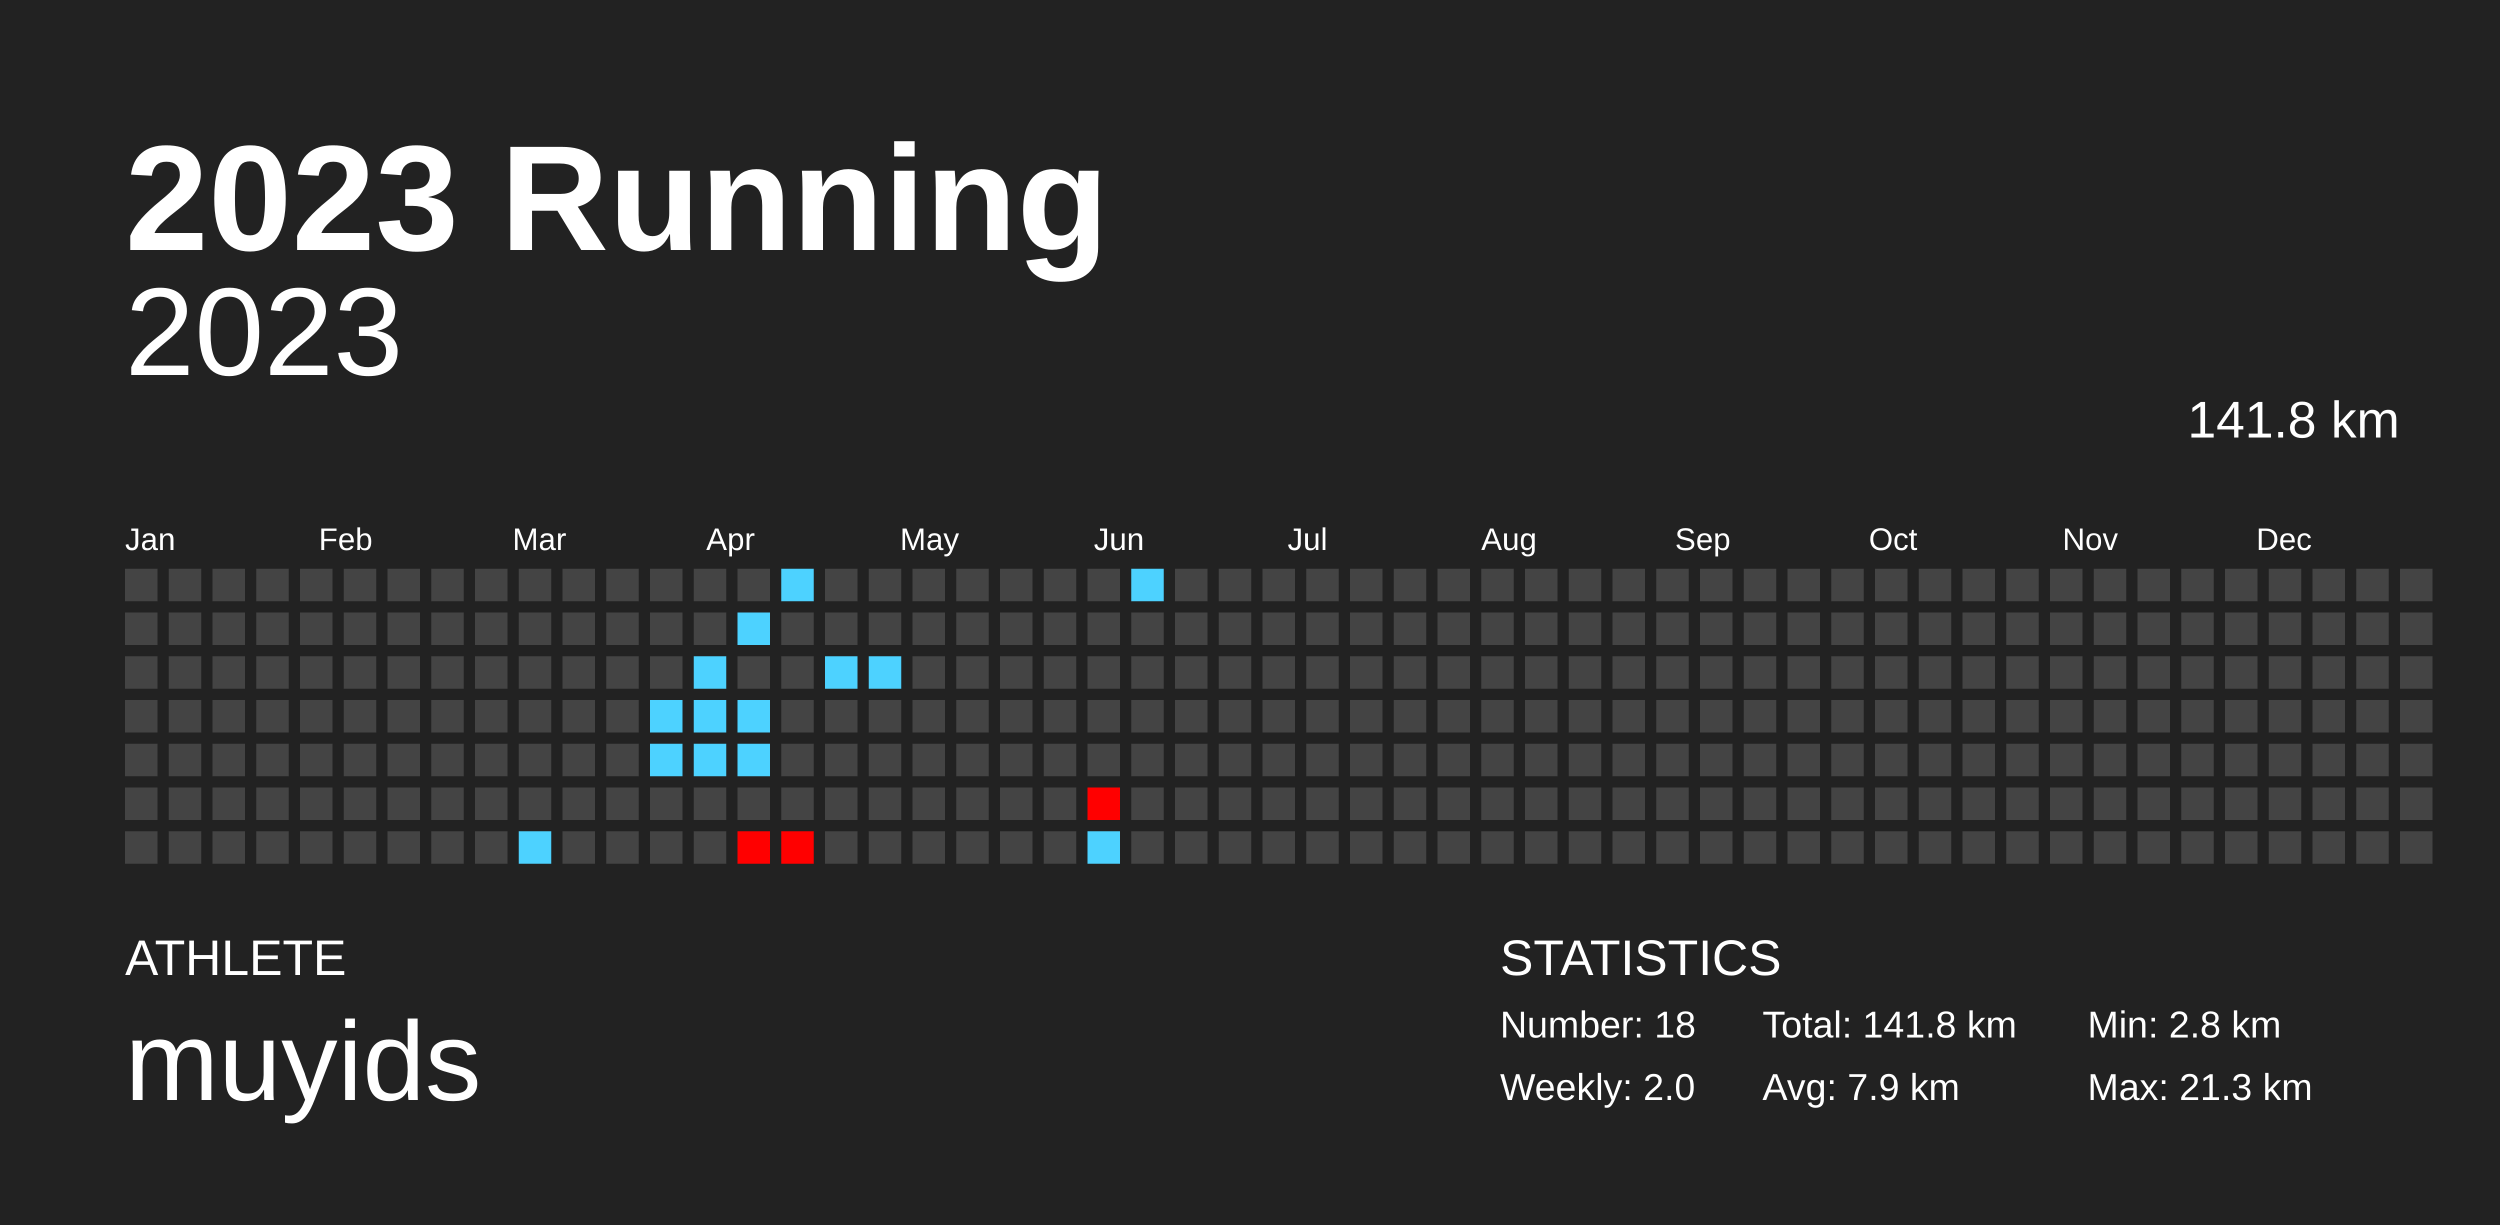
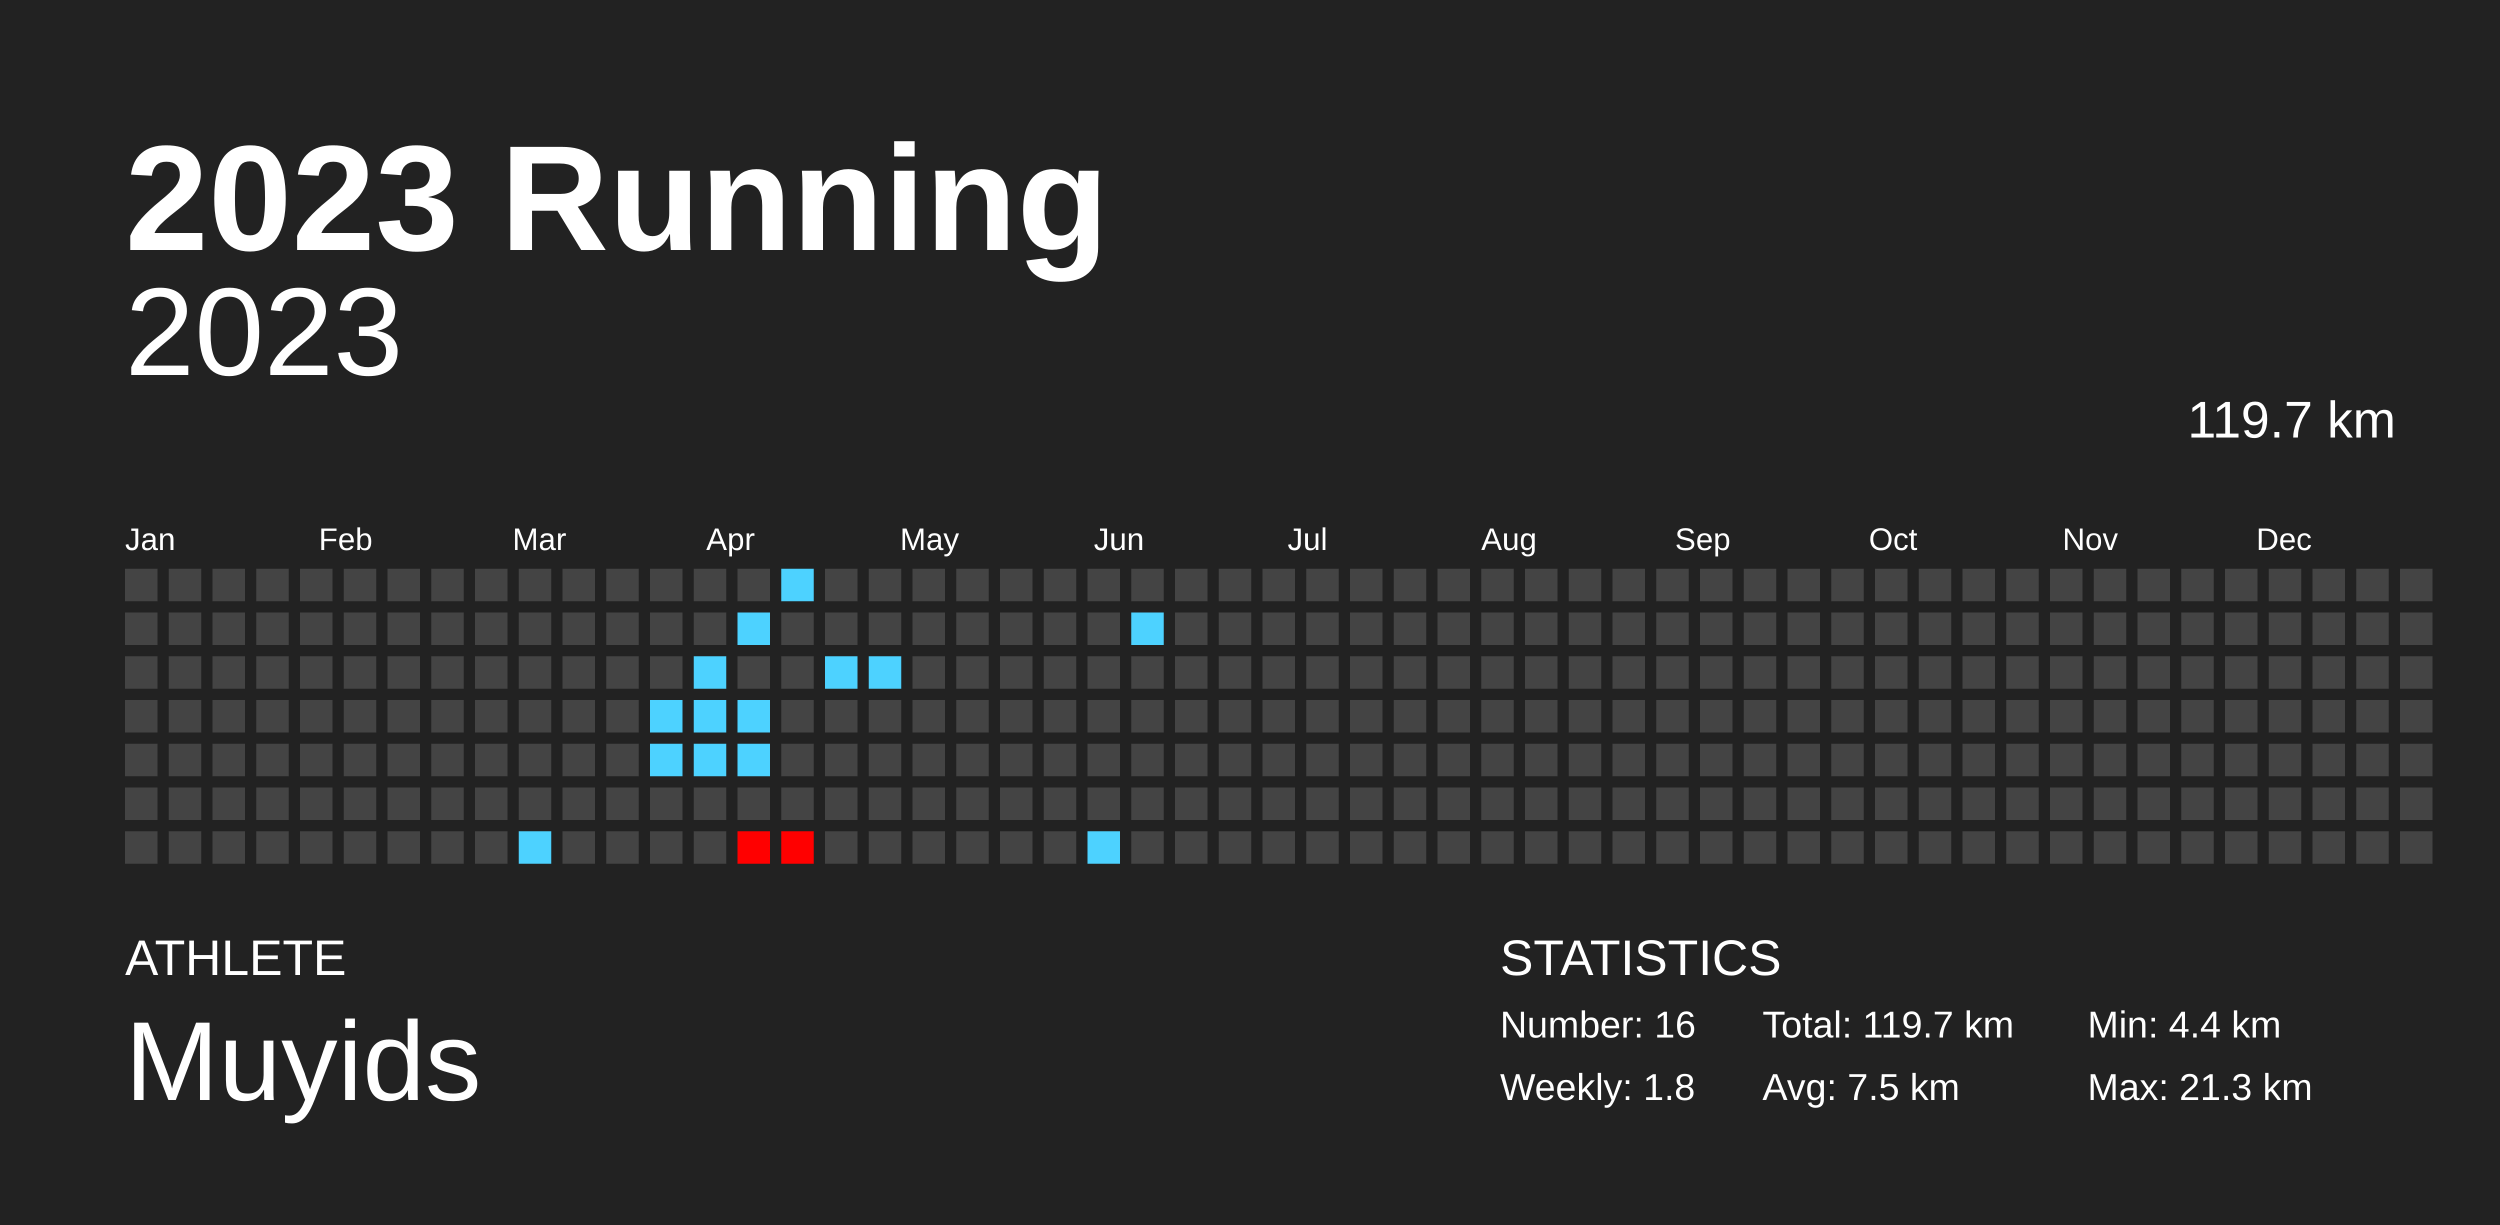
<svg xmlns="http://www.w3.org/2000/svg" baseProfile="full" height="98mm" version="1.1" viewBox="0,0,200,98" width="200mm">
  <defs />
  <rect fill="#222222" height="98" width="200" x="0" y="0" />
  <text fill="#FFFFFF" style="font-size:12px; font-family:Arial; font-weight:bold;" x="10" y="20">2023 Running</text>
  <text fill="#FFFFFF" style="font-size:4px; font-family:Arial" x="10" y="78">ATHLETE</text>
-   <text fill="#FFFFFF" style="font-size:9px; font-family:Arial" x="10" y="88">muyids</text>
+   <text fill="#FFFFFF" style="font-size:9px; font-family:Arial" x="10" y="88">Muyids</text>
  <text fill="#FFFFFF" style="font-size:4px; font-family:Arial" x="120" y="78">STATISTICS</text>
-   <text fill="#FFFFFF" style="font-size:3px; font-family:Arial" x="120" y="83">Number: 18</text>
-   <text fill="#FFFFFF" style="font-size:3px; font-family:Arial" x="120" y="88">Weekly: 2.0</text>
-   <text fill="#FFFFFF" style="font-size:3px; font-family:Arial" x="141" y="83">Total: 141.8 km</text>
-   <text fill="#FFFFFF" style="font-size:3px; font-family:Arial" x="141" y="88">Avg: 7.9 km</text>
-   <text fill="#FFFFFF" style="font-size:3px; font-family:Arial" x="167" y="83">Min: 2.8 km</text>
+   <text fill="#FFFFFF" style="font-size:3px; font-family:Arial" x="120" y="83">Number: 16</text>
+   <text fill="#FFFFFF" style="font-size:3px; font-family:Arial" x="120" y="88">Weekly: 1.8</text>
+   <text fill="#FFFFFF" style="font-size:3px; font-family:Arial" x="141" y="83">Total: 119.7 km</text>
+   <text fill="#FFFFFF" style="font-size:3px; font-family:Arial" x="141" y="88">Avg: 7.5 km</text>
+   <text fill="#FFFFFF" style="font-size:3px; font-family:Arial" x="167" y="83">Min: 4.4 km</text>
  <text fill="#FFFFFF" style="font-size:3px; font-family:Arial" x="167" y="88">Max: 21.3 km</text>
  <text alignment-baseline="hanging" fill="#FFFFFF" style="font-size:10.0px; font-family:Arial;" x="10" y="30">2023</text>
-   <text alignment-baseline="hanging" fill="#FFFFFF" style="font-size:4.125px; font-family:Arial;" x="175" y="35">141.8 km</text>
+   <text alignment-baseline="hanging" fill="#FFFFFF" style="font-size:4.125px; font-family:Arial;" x="175" y="35">119.7 km</text>
  <text fill="#FFFFFF" style="font-size:2.5px; font-family:Arial" x="10.0" y="44">Jan</text>
  <text fill="#FFFFFF" style="font-size:2.5px; font-family:Arial" x="25.5" y="44">Feb</text>
  <text fill="#FFFFFF" style="font-size:2.5px; font-family:Arial" x="41.0" y="44">Mar</text>
  <text fill="#FFFFFF" style="font-size:2.5px; font-family:Arial" x="56.5" y="44">Apr</text>
  <text fill="#FFFFFF" style="font-size:2.5px; font-family:Arial" x="72.0" y="44">May</text>
  <text fill="#FFFFFF" style="font-size:2.5px; font-family:Arial" x="87.5" y="44">Jun</text>
  <text fill="#FFFFFF" style="font-size:2.5px; font-family:Arial" x="103.0" y="44">Jul</text>
  <text fill="#FFFFFF" style="font-size:2.5px; font-family:Arial" x="118.5" y="44">Aug</text>
  <text fill="#FFFFFF" style="font-size:2.5px; font-family:Arial" x="134.0" y="44">Sep</text>
  <text fill="#FFFFFF" style="font-size:2.5px; font-family:Arial" x="149.5" y="44">Oct</text>
  <text fill="#FFFFFF" style="font-size:2.5px; font-family:Arial" x="165.0" y="44">Nov</text>
  <text fill="#FFFFFF" style="font-size:2.5px; font-family:Arial" x="180.5" y="44">Dec</text>
  <rect fill="#444444" height="2.6" width="2.6" x="10.0" y="45.5" />
  <rect fill="#444444" height="2.6" width="2.6" x="10.0" y="49.0" />
  <rect fill="#444444" height="2.6" width="2.6" x="10.0" y="52.5" />
  <rect fill="#444444" height="2.6" width="2.6" x="10.0" y="56.0" />
  <rect fill="#444444" height="2.6" width="2.6" x="10.0" y="59.5" />
  <rect fill="#444444" height="2.6" width="2.6" x="10.0" y="63.0" />
  <rect fill="#444444" height="2.6" width="2.6" x="10.0" y="66.5" />
  <rect fill="#444444" height="2.6" width="2.6" x="13.5" y="45.5" />
  <rect fill="#444444" height="2.6" width="2.6" x="13.5" y="49.0" />
  <rect fill="#444444" height="2.6" width="2.6" x="13.5" y="52.5" />
  <rect fill="#444444" height="2.6" width="2.6" x="13.5" y="56.0" />
  <rect fill="#444444" height="2.6" width="2.6" x="13.5" y="59.5" />
  <rect fill="#444444" height="2.6" width="2.6" x="13.5" y="63.0" />
  <rect fill="#444444" height="2.6" width="2.6" x="13.5" y="66.5" />
  <rect fill="#444444" height="2.6" width="2.6" x="17.0" y="45.5" />
  <rect fill="#444444" height="2.6" width="2.6" x="17.0" y="49.0" />
  <rect fill="#444444" height="2.6" width="2.6" x="17.0" y="52.5" />
  <rect fill="#444444" height="2.6" width="2.6" x="17.0" y="56.0" />
  <rect fill="#444444" height="2.6" width="2.6" x="17.0" y="59.5" />
  <rect fill="#444444" height="2.6" width="2.6" x="17.0" y="63.0" />
  <rect fill="#444444" height="2.6" width="2.6" x="17.0" y="66.5" />
  <rect fill="#444444" height="2.6" width="2.6" x="20.5" y="45.5" />
  <rect fill="#444444" height="2.6" width="2.6" x="20.5" y="49.0" />
  <rect fill="#444444" height="2.6" width="2.6" x="20.5" y="52.5" />
  <rect fill="#444444" height="2.6" width="2.6" x="20.5" y="56.0" />
  <rect fill="#444444" height="2.6" width="2.6" x="20.5" y="59.5" />
  <rect fill="#444444" height="2.6" width="2.6" x="20.5" y="63.0" />
  <rect fill="#444444" height="2.6" width="2.6" x="20.5" y="66.5" />
  <rect fill="#444444" height="2.6" width="2.6" x="24.0" y="45.5" />
  <rect fill="#444444" height="2.6" width="2.6" x="24.0" y="49.0" />
  <rect fill="#444444" height="2.6" width="2.6" x="24.0" y="52.5" />
  <rect fill="#444444" height="2.6" width="2.6" x="24.0" y="56.0" />
  <rect fill="#444444" height="2.6" width="2.6" x="24.0" y="59.5" />
  <rect fill="#444444" height="2.6" width="2.6" x="24.0" y="63.0" />
  <rect fill="#444444" height="2.6" width="2.6" x="24.0" y="66.5" />
  <rect fill="#444444" height="2.6" width="2.6" x="27.5" y="45.5" />
  <rect fill="#444444" height="2.6" width="2.6" x="27.5" y="49.0" />
  <rect fill="#444444" height="2.6" width="2.6" x="27.5" y="52.5" />
  <rect fill="#444444" height="2.6" width="2.6" x="27.5" y="56.0" />
  <rect fill="#444444" height="2.6" width="2.6" x="27.5" y="59.5" />
  <rect fill="#444444" height="2.6" width="2.6" x="27.5" y="63.0" />
  <rect fill="#444444" height="2.6" width="2.6" x="27.5" y="66.5" />
  <rect fill="#444444" height="2.6" width="2.6" x="31.0" y="45.5" />
  <rect fill="#444444" height="2.6" width="2.6" x="31.0" y="49.0" />
  <rect fill="#444444" height="2.6" width="2.6" x="31.0" y="52.5" />
  <rect fill="#444444" height="2.6" width="2.6" x="31.0" y="56.0" />
  <rect fill="#444444" height="2.6" width="2.6" x="31.0" y="59.5" />
  <rect fill="#444444" height="2.6" width="2.6" x="31.0" y="63.0" />
  <rect fill="#444444" height="2.6" width="2.6" x="31.0" y="66.5" />
  <rect fill="#444444" height="2.6" width="2.6" x="34.5" y="45.5" />
  <rect fill="#444444" height="2.6" width="2.6" x="34.5" y="49.0" />
  <rect fill="#444444" height="2.6" width="2.6" x="34.5" y="52.5" />
  <rect fill="#444444" height="2.6" width="2.6" x="34.5" y="56.0" />
  <rect fill="#444444" height="2.6" width="2.6" x="34.5" y="59.5" />
  <rect fill="#444444" height="2.6" width="2.6" x="34.5" y="63.0" />
  <rect fill="#444444" height="2.6" width="2.6" x="34.5" y="66.5" />
  <rect fill="#444444" height="2.6" width="2.6" x="38.0" y="45.5" />
  <rect fill="#444444" height="2.6" width="2.6" x="38.0" y="49.0" />
  <rect fill="#444444" height="2.6" width="2.6" x="38.0" y="52.5" />
  <rect fill="#444444" height="2.6" width="2.6" x="38.0" y="56.0" />
  <rect fill="#444444" height="2.6" width="2.6" x="38.0" y="59.5" />
  <rect fill="#444444" height="2.6" width="2.6" x="38.0" y="63.0" />
  <rect fill="#444444" height="2.6" width="2.6" x="38.0" y="66.5" />
  <rect fill="#444444" height="2.6" width="2.6" x="41.5" y="45.5" />
  <rect fill="#444444" height="2.6" width="2.6" x="41.5" y="49.0" />
  <rect fill="#444444" height="2.6" width="2.6" x="41.5" y="52.5" />
  <rect fill="#444444" height="2.6" width="2.6" x="41.5" y="56.0" />
  <rect fill="#444444" height="2.6" width="2.6" x="41.5" y="59.5" />
  <rect fill="#444444" height="2.6" width="2.6" x="41.5" y="63.0" />
  <rect fill="#4dd2ff" height="2.6" width="2.6" x="41.5" y="66.5" />
  <rect fill="#444444" height="2.6" width="2.6" x="45.0" y="45.5" />
  <rect fill="#444444" height="2.6" width="2.6" x="45.0" y="49.0" />
  <rect fill="#444444" height="2.6" width="2.6" x="45.0" y="52.5" />
  <rect fill="#444444" height="2.6" width="2.6" x="45.0" y="56.0" />
  <rect fill="#444444" height="2.6" width="2.6" x="45.0" y="59.5" />
  <rect fill="#444444" height="2.6" width="2.6" x="45.0" y="63.0" />
  <rect fill="#444444" height="2.6" width="2.6" x="45.0" y="66.5" />
  <rect fill="#444444" height="2.6" width="2.6" x="48.5" y="45.5" />
  <rect fill="#444444" height="2.6" width="2.6" x="48.5" y="49.0" />
  <rect fill="#444444" height="2.6" width="2.6" x="48.5" y="52.5" />
  <rect fill="#444444" height="2.6" width="2.6" x="48.5" y="56.0" />
  <rect fill="#444444" height="2.6" width="2.6" x="48.5" y="59.5" />
  <rect fill="#444444" height="2.6" width="2.6" x="48.5" y="63.0" />
  <rect fill="#444444" height="2.6" width="2.6" x="48.5" y="66.5" />
  <rect fill="#444444" height="2.6" width="2.6" x="52.0" y="45.5" />
  <rect fill="#444444" height="2.6" width="2.6" x="52.0" y="49.0" />
  <rect fill="#444444" height="2.6" width="2.6" x="52.0" y="52.5" />
  <rect fill="#4dd2ff" height="2.6" width="2.6" x="52.0" y="56.0" />
  <rect fill="#4dd2ff" height="2.6" width="2.6" x="52.0" y="59.5" />
  <rect fill="#444444" height="2.6" width="2.6" x="52.0" y="63.0" />
  <rect fill="#444444" height="2.6" width="2.6" x="52.0" y="66.5" />
  <rect fill="#444444" height="2.6" width="2.6" x="55.5" y="45.5" />
  <rect fill="#444444" height="2.6" width="2.6" x="55.5" y="49.0" />
  <rect fill="#4dd2ff" height="2.6" width="2.6" x="55.5" y="52.5" />
  <rect fill="#4dd2ff" height="2.6" width="2.6" x="55.5" y="56.0" />
  <rect fill="#4dd2ff" height="2.6" width="2.6" x="55.5" y="59.5" />
  <rect fill="#444444" height="2.6" width="2.6" x="55.5" y="63.0" />
  <rect fill="#444444" height="2.6" width="2.6" x="55.5" y="66.5" />
  <rect fill="#444444" height="2.6" width="2.6" x="59.0" y="45.5" />
  <rect fill="#4dd2ff" height="2.6" width="2.6" x="59.0" y="49.0" />
  <rect fill="#444444" height="2.6" width="2.6" x="59.0" y="52.5" />
  <rect fill="#4dd2ff" height="2.6" width="2.6" x="59.0" y="56.0" />
  <rect fill="#4dd2ff" height="2.6" width="2.6" x="59.0" y="59.5" />
  <rect fill="#444444" height="2.6" width="2.6" x="59.0" y="63.0" />
  <rect fill="red" height="2.6" width="2.6" x="59.0" y="66.5" />
  <rect fill="#4dd2ff" height="2.6" width="2.6" x="62.5" y="45.5" />
  <rect fill="#444444" height="2.6" width="2.6" x="62.5" y="49.0" />
  <rect fill="#444444" height="2.6" width="2.6" x="62.5" y="52.5" />
  <rect fill="#444444" height="2.6" width="2.6" x="62.5" y="56.0" />
  <rect fill="#444444" height="2.6" width="2.6" x="62.5" y="59.5" />
  <rect fill="#444444" height="2.6" width="2.6" x="62.5" y="63.0" />
  <rect fill="red" height="2.6" width="2.6" x="62.5" y="66.5" />
  <rect fill="#444444" height="2.6" width="2.6" x="66.0" y="45.5" />
  <rect fill="#444444" height="2.6" width="2.6" x="66.0" y="49.0" />
  <rect fill="#4dd2ff" height="2.6" width="2.6" x="66.0" y="52.5" />
  <rect fill="#444444" height="2.6" width="2.6" x="66.0" y="56.0" />
  <rect fill="#444444" height="2.6" width="2.6" x="66.0" y="59.5" />
  <rect fill="#444444" height="2.6" width="2.6" x="66.0" y="63.0" />
  <rect fill="#444444" height="2.6" width="2.6" x="66.0" y="66.5" />
  <rect fill="#444444" height="2.6" width="2.6" x="69.5" y="45.5" />
  <rect fill="#444444" height="2.6" width="2.6" x="69.5" y="49.0" />
  <rect fill="#4dd2ff" height="2.6" width="2.6" x="69.5" y="52.5" />
  <rect fill="#444444" height="2.6" width="2.6" x="69.5" y="56.0" />
  <rect fill="#444444" height="2.6" width="2.6" x="69.5" y="59.5" />
  <rect fill="#444444" height="2.6" width="2.6" x="69.5" y="63.0" />
  <rect fill="#444444" height="2.6" width="2.6" x="69.5" y="66.5" />
  <rect fill="#444444" height="2.6" width="2.6" x="73.0" y="45.5" />
  <rect fill="#444444" height="2.6" width="2.6" x="73.0" y="49.0" />
  <rect fill="#444444" height="2.6" width="2.6" x="73.0" y="52.5" />
  <rect fill="#444444" height="2.6" width="2.6" x="73.0" y="56.0" />
  <rect fill="#444444" height="2.6" width="2.6" x="73.0" y="59.5" />
  <rect fill="#444444" height="2.6" width="2.6" x="73.0" y="63.0" />
  <rect fill="#444444" height="2.6" width="2.6" x="73.0" y="66.5" />
  <rect fill="#444444" height="2.6" width="2.6" x="76.5" y="45.5" />
  <rect fill="#444444" height="2.6" width="2.6" x="76.5" y="49.0" />
  <rect fill="#444444" height="2.6" width="2.6" x="76.5" y="52.5" />
  <rect fill="#444444" height="2.6" width="2.6" x="76.5" y="56.0" />
  <rect fill="#444444" height="2.6" width="2.6" x="76.5" y="59.5" />
  <rect fill="#444444" height="2.6" width="2.6" x="76.5" y="63.0" />
  <rect fill="#444444" height="2.6" width="2.6" x="76.5" y="66.5" />
  <rect fill="#444444" height="2.6" width="2.6" x="80.0" y="45.5" />
  <rect fill="#444444" height="2.6" width="2.6" x="80.0" y="49.0" />
  <rect fill="#444444" height="2.6" width="2.6" x="80.0" y="52.5" />
  <rect fill="#444444" height="2.6" width="2.6" x="80.0" y="56.0" />
  <rect fill="#444444" height="2.6" width="2.6" x="80.0" y="59.5" />
  <rect fill="#444444" height="2.6" width="2.6" x="80.0" y="63.0" />
  <rect fill="#444444" height="2.6" width="2.6" x="80.0" y="66.5" />
  <rect fill="#444444" height="2.6" width="2.6" x="83.5" y="45.5" />
  <rect fill="#444444" height="2.6" width="2.6" x="83.5" y="49.0" />
  <rect fill="#444444" height="2.6" width="2.6" x="83.5" y="52.5" />
  <rect fill="#444444" height="2.6" width="2.6" x="83.5" y="56.0" />
  <rect fill="#444444" height="2.6" width="2.6" x="83.5" y="59.5" />
  <rect fill="#444444" height="2.6" width="2.6" x="83.5" y="63.0" />
  <rect fill="#444444" height="2.6" width="2.6" x="83.5" y="66.5" />
  <rect fill="#444444" height="2.6" width="2.6" x="87.0" y="45.5" />
  <rect fill="#444444" height="2.6" width="2.6" x="87.0" y="49.0" />
  <rect fill="#444444" height="2.6" width="2.6" x="87.0" y="52.5" />
  <rect fill="#444444" height="2.6" width="2.6" x="87.0" y="56.0" />
  <rect fill="#444444" height="2.6" width="2.6" x="87.0" y="59.5" />
-   <rect fill="red" height="2.6" width="2.6" x="87.0" y="63.0" />
+   <rect fill="#444444" height="2.6" width="2.6" x="87.0" y="63.0" />
  <rect fill="#4dd2ff" height="2.6" width="2.6" x="87.0" y="66.5" />
-   <rect fill="#4dd2ff" height="2.6" width="2.6" x="90.5" y="45.5" />
-   <rect fill="#444444" height="2.6" width="2.6" x="90.5" y="49.0" />
+   <rect fill="#444444" height="2.6" width="2.6" x="90.5" y="45.5" />
+   <rect fill="#4dd2ff" height="2.6" width="2.6" x="90.5" y="49.0" />
  <rect fill="#444444" height="2.6" width="2.6" x="90.5" y="52.5" />
  <rect fill="#444444" height="2.6" width="2.6" x="90.5" y="56.0" />
  <rect fill="#444444" height="2.6" width="2.6" x="90.5" y="59.5" />
  <rect fill="#444444" height="2.6" width="2.6" x="90.5" y="63.0" />
  <rect fill="#444444" height="2.6" width="2.6" x="90.5" y="66.5" />
  <rect fill="#444444" height="2.6" width="2.6" x="94.0" y="45.5" />
  <rect fill="#444444" height="2.6" width="2.6" x="94.0" y="49.0" />
  <rect fill="#444444" height="2.6" width="2.6" x="94.0" y="52.5" />
  <rect fill="#444444" height="2.6" width="2.6" x="94.0" y="56.0" />
  <rect fill="#444444" height="2.6" width="2.6" x="94.0" y="59.5" />
  <rect fill="#444444" height="2.6" width="2.6" x="94.0" y="63.0" />
  <rect fill="#444444" height="2.6" width="2.6" x="94.0" y="66.5" />
  <rect fill="#444444" height="2.6" width="2.6" x="97.5" y="45.5" />
  <rect fill="#444444" height="2.6" width="2.6" x="97.5" y="49.0" />
  <rect fill="#444444" height="2.6" width="2.6" x="97.5" y="52.5" />
  <rect fill="#444444" height="2.6" width="2.6" x="97.5" y="56.0" />
  <rect fill="#444444" height="2.6" width="2.6" x="97.5" y="59.5" />
  <rect fill="#444444" height="2.6" width="2.6" x="97.5" y="63.0" />
  <rect fill="#444444" height="2.6" width="2.6" x="97.5" y="66.5" />
  <rect fill="#444444" height="2.6" width="2.6" x="101.0" y="45.5" />
  <rect fill="#444444" height="2.6" width="2.6" x="101.0" y="49.0" />
  <rect fill="#444444" height="2.6" width="2.6" x="101.0" y="52.5" />
  <rect fill="#444444" height="2.6" width="2.6" x="101.0" y="56.0" />
  <rect fill="#444444" height="2.6" width="2.6" x="101.0" y="59.5" />
  <rect fill="#444444" height="2.6" width="2.6" x="101.0" y="63.0" />
  <rect fill="#444444" height="2.6" width="2.6" x="101.0" y="66.5" />
  <rect fill="#444444" height="2.6" width="2.6" x="104.5" y="45.5" />
  <rect fill="#444444" height="2.6" width="2.6" x="104.5" y="49.0" />
  <rect fill="#444444" height="2.6" width="2.6" x="104.5" y="52.5" />
  <rect fill="#444444" height="2.6" width="2.6" x="104.5" y="56.0" />
  <rect fill="#444444" height="2.6" width="2.6" x="104.5" y="59.5" />
  <rect fill="#444444" height="2.6" width="2.6" x="104.5" y="63.0" />
  <rect fill="#444444" height="2.6" width="2.6" x="104.5" y="66.5" />
  <rect fill="#444444" height="2.6" width="2.6" x="108.0" y="45.5" />
  <rect fill="#444444" height="2.6" width="2.6" x="108.0" y="49.0" />
  <rect fill="#444444" height="2.6" width="2.6" x="108.0" y="52.5" />
  <rect fill="#444444" height="2.6" width="2.6" x="108.0" y="56.0" />
  <rect fill="#444444" height="2.6" width="2.6" x="108.0" y="59.5" />
  <rect fill="#444444" height="2.6" width="2.6" x="108.0" y="63.0" />
  <rect fill="#444444" height="2.6" width="2.6" x="108.0" y="66.5" />
  <rect fill="#444444" height="2.6" width="2.6" x="111.5" y="45.5" />
  <rect fill="#444444" height="2.6" width="2.6" x="111.5" y="49.0" />
  <rect fill="#444444" height="2.6" width="2.6" x="111.5" y="52.5" />
  <rect fill="#444444" height="2.6" width="2.6" x="111.5" y="56.0" />
  <rect fill="#444444" height="2.6" width="2.6" x="111.5" y="59.5" />
  <rect fill="#444444" height="2.6" width="2.6" x="111.5" y="63.0" />
  <rect fill="#444444" height="2.6" width="2.6" x="111.5" y="66.5" />
  <rect fill="#444444" height="2.6" width="2.6" x="115.0" y="45.5" />
  <rect fill="#444444" height="2.6" width="2.6" x="115.0" y="49.0" />
  <rect fill="#444444" height="2.6" width="2.6" x="115.0" y="52.5" />
  <rect fill="#444444" height="2.6" width="2.6" x="115.0" y="56.0" />
  <rect fill="#444444" height="2.6" width="2.6" x="115.0" y="59.5" />
  <rect fill="#444444" height="2.6" width="2.6" x="115.0" y="63.0" />
  <rect fill="#444444" height="2.6" width="2.6" x="115.0" y="66.5" />
  <rect fill="#444444" height="2.6" width="2.6" x="118.5" y="45.5" />
  <rect fill="#444444" height="2.6" width="2.6" x="118.5" y="49.0" />
  <rect fill="#444444" height="2.6" width="2.6" x="118.5" y="52.5" />
  <rect fill="#444444" height="2.6" width="2.6" x="118.5" y="56.0" />
  <rect fill="#444444" height="2.6" width="2.6" x="118.5" y="59.5" />
  <rect fill="#444444" height="2.6" width="2.6" x="118.5" y="63.0" />
  <rect fill="#444444" height="2.6" width="2.6" x="118.5" y="66.5" />
  <rect fill="#444444" height="2.6" width="2.6" x="122.0" y="45.5" />
  <rect fill="#444444" height="2.6" width="2.6" x="122.0" y="49.0" />
  <rect fill="#444444" height="2.6" width="2.6" x="122.0" y="52.5" />
  <rect fill="#444444" height="2.6" width="2.6" x="122.0" y="56.0" />
  <rect fill="#444444" height="2.6" width="2.6" x="122.0" y="59.5" />
  <rect fill="#444444" height="2.6" width="2.6" x="122.0" y="63.0" />
  <rect fill="#444444" height="2.6" width="2.6" x="122.0" y="66.5" />
  <rect fill="#444444" height="2.6" width="2.6" x="125.5" y="45.5" />
  <rect fill="#444444" height="2.6" width="2.6" x="125.5" y="49.0" />
  <rect fill="#444444" height="2.6" width="2.6" x="125.5" y="52.5" />
  <rect fill="#444444" height="2.6" width="2.6" x="125.5" y="56.0" />
  <rect fill="#444444" height="2.6" width="2.6" x="125.5" y="59.5" />
  <rect fill="#444444" height="2.6" width="2.6" x="125.5" y="63.0" />
  <rect fill="#444444" height="2.6" width="2.6" x="125.5" y="66.5" />
  <rect fill="#444444" height="2.6" width="2.6" x="129.0" y="45.5" />
  <rect fill="#444444" height="2.6" width="2.6" x="129.0" y="49.0" />
  <rect fill="#444444" height="2.6" width="2.6" x="129.0" y="52.5" />
  <rect fill="#444444" height="2.6" width="2.6" x="129.0" y="56.0" />
  <rect fill="#444444" height="2.6" width="2.6" x="129.0" y="59.5" />
  <rect fill="#444444" height="2.6" width="2.6" x="129.0" y="63.0" />
  <rect fill="#444444" height="2.6" width="2.6" x="129.0" y="66.5" />
  <rect fill="#444444" height="2.6" width="2.6" x="132.5" y="45.5" />
  <rect fill="#444444" height="2.6" width="2.6" x="132.5" y="49.0" />
  <rect fill="#444444" height="2.6" width="2.6" x="132.5" y="52.5" />
  <rect fill="#444444" height="2.6" width="2.6" x="132.5" y="56.0" />
  <rect fill="#444444" height="2.6" width="2.6" x="132.5" y="59.5" />
  <rect fill="#444444" height="2.6" width="2.6" x="132.5" y="63.0" />
  <rect fill="#444444" height="2.6" width="2.6" x="132.5" y="66.5" />
  <rect fill="#444444" height="2.6" width="2.6" x="136.0" y="45.5" />
  <rect fill="#444444" height="2.6" width="2.6" x="136.0" y="49.0" />
  <rect fill="#444444" height="2.6" width="2.6" x="136.0" y="52.5" />
  <rect fill="#444444" height="2.6" width="2.6" x="136.0" y="56.0" />
  <rect fill="#444444" height="2.6" width="2.6" x="136.0" y="59.5" />
  <rect fill="#444444" height="2.6" width="2.6" x="136.0" y="63.0" />
  <rect fill="#444444" height="2.6" width="2.6" x="136.0" y="66.5" />
  <rect fill="#444444" height="2.6" width="2.6" x="139.5" y="45.5" />
  <rect fill="#444444" height="2.6" width="2.6" x="139.5" y="49.0" />
  <rect fill="#444444" height="2.6" width="2.6" x="139.5" y="52.5" />
  <rect fill="#444444" height="2.6" width="2.6" x="139.5" y="56.0" />
  <rect fill="#444444" height="2.6" width="2.6" x="139.5" y="59.5" />
  <rect fill="#444444" height="2.6" width="2.6" x="139.5" y="63.0" />
  <rect fill="#444444" height="2.6" width="2.6" x="139.5" y="66.5" />
  <rect fill="#444444" height="2.6" width="2.6" x="143.0" y="45.5" />
  <rect fill="#444444" height="2.6" width="2.6" x="143.0" y="49.0" />
  <rect fill="#444444" height="2.6" width="2.6" x="143.0" y="52.5" />
  <rect fill="#444444" height="2.6" width="2.6" x="143.0" y="56.0" />
  <rect fill="#444444" height="2.6" width="2.6" x="143.0" y="59.5" />
  <rect fill="#444444" height="2.6" width="2.6" x="143.0" y="63.0" />
  <rect fill="#444444" height="2.6" width="2.6" x="143.0" y="66.5" />
  <rect fill="#444444" height="2.6" width="2.6" x="146.5" y="45.5" />
  <rect fill="#444444" height="2.6" width="2.6" x="146.5" y="49.0" />
  <rect fill="#444444" height="2.6" width="2.6" x="146.5" y="52.5" />
  <rect fill="#444444" height="2.6" width="2.6" x="146.5" y="56.0" />
  <rect fill="#444444" height="2.6" width="2.6" x="146.5" y="59.5" />
  <rect fill="#444444" height="2.6" width="2.6" x="146.5" y="63.0" />
  <rect fill="#444444" height="2.6" width="2.6" x="146.5" y="66.5" />
  <rect fill="#444444" height="2.6" width="2.6" x="150.0" y="45.5" />
  <rect fill="#444444" height="2.6" width="2.6" x="150.0" y="49.0" />
  <rect fill="#444444" height="2.6" width="2.6" x="150.0" y="52.5" />
  <rect fill="#444444" height="2.6" width="2.6" x="150.0" y="56.0" />
  <rect fill="#444444" height="2.6" width="2.6" x="150.0" y="59.5" />
  <rect fill="#444444" height="2.6" width="2.6" x="150.0" y="63.0" />
  <rect fill="#444444" height="2.6" width="2.6" x="150.0" y="66.5" />
  <rect fill="#444444" height="2.6" width="2.6" x="153.5" y="45.5" />
  <rect fill="#444444" height="2.6" width="2.6" x="153.5" y="49.0" />
  <rect fill="#444444" height="2.6" width="2.6" x="153.5" y="52.5" />
  <rect fill="#444444" height="2.6" width="2.6" x="153.5" y="56.0" />
  <rect fill="#444444" height="2.6" width="2.6" x="153.5" y="59.5" />
  <rect fill="#444444" height="2.6" width="2.6" x="153.5" y="63.0" />
  <rect fill="#444444" height="2.6" width="2.6" x="153.5" y="66.5" />
  <rect fill="#444444" height="2.6" width="2.6" x="157.0" y="45.5" />
  <rect fill="#444444" height="2.6" width="2.6" x="157.0" y="49.0" />
  <rect fill="#444444" height="2.6" width="2.6" x="157.0" y="52.5" />
  <rect fill="#444444" height="2.6" width="2.6" x="157.0" y="56.0" />
  <rect fill="#444444" height="2.6" width="2.6" x="157.0" y="59.5" />
  <rect fill="#444444" height="2.6" width="2.6" x="157.0" y="63.0" />
  <rect fill="#444444" height="2.6" width="2.6" x="157.0" y="66.5" />
  <rect fill="#444444" height="2.6" width="2.6" x="160.5" y="45.5" />
  <rect fill="#444444" height="2.6" width="2.6" x="160.5" y="49.0" />
  <rect fill="#444444" height="2.6" width="2.6" x="160.5" y="52.5" />
  <rect fill="#444444" height="2.6" width="2.6" x="160.5" y="56.0" />
  <rect fill="#444444" height="2.6" width="2.6" x="160.5" y="59.5" />
  <rect fill="#444444" height="2.6" width="2.6" x="160.5" y="63.0" />
  <rect fill="#444444" height="2.6" width="2.6" x="160.5" y="66.5" />
  <rect fill="#444444" height="2.6" width="2.6" x="164.0" y="45.5" />
  <rect fill="#444444" height="2.6" width="2.6" x="164.0" y="49.0" />
  <rect fill="#444444" height="2.6" width="2.6" x="164.0" y="52.5" />
  <rect fill="#444444" height="2.6" width="2.6" x="164.0" y="56.0" />
  <rect fill="#444444" height="2.6" width="2.6" x="164.0" y="59.5" />
  <rect fill="#444444" height="2.6" width="2.6" x="164.0" y="63.0" />
  <rect fill="#444444" height="2.6" width="2.6" x="164.0" y="66.5" />
  <rect fill="#444444" height="2.6" width="2.6" x="167.5" y="45.5" />
  <rect fill="#444444" height="2.6" width="2.6" x="167.5" y="49.0" />
  <rect fill="#444444" height="2.6" width="2.6" x="167.5" y="52.5" />
  <rect fill="#444444" height="2.6" width="2.6" x="167.5" y="56.0" />
  <rect fill="#444444" height="2.6" width="2.6" x="167.5" y="59.5" />
  <rect fill="#444444" height="2.6" width="2.6" x="167.5" y="63.0" />
  <rect fill="#444444" height="2.6" width="2.6" x="167.5" y="66.5" />
  <rect fill="#444444" height="2.6" width="2.6" x="171.0" y="45.5" />
  <rect fill="#444444" height="2.6" width="2.6" x="171.0" y="49.0" />
  <rect fill="#444444" height="2.6" width="2.6" x="171.0" y="52.5" />
  <rect fill="#444444" height="2.6" width="2.6" x="171.0" y="56.0" />
  <rect fill="#444444" height="2.6" width="2.6" x="171.0" y="59.5" />
  <rect fill="#444444" height="2.6" width="2.6" x="171.0" y="63.0" />
  <rect fill="#444444" height="2.6" width="2.6" x="171.0" y="66.5" />
  <rect fill="#444444" height="2.6" width="2.6" x="174.5" y="45.5" />
  <rect fill="#444444" height="2.6" width="2.6" x="174.5" y="49.0" />
  <rect fill="#444444" height="2.6" width="2.6" x="174.5" y="52.5" />
  <rect fill="#444444" height="2.6" width="2.6" x="174.5" y="56.0" />
  <rect fill="#444444" height="2.6" width="2.6" x="174.5" y="59.5" />
  <rect fill="#444444" height="2.6" width="2.6" x="174.5" y="63.0" />
  <rect fill="#444444" height="2.6" width="2.6" x="174.5" y="66.5" />
  <rect fill="#444444" height="2.6" width="2.6" x="178.0" y="45.5" />
  <rect fill="#444444" height="2.6" width="2.6" x="178.0" y="49.0" />
  <rect fill="#444444" height="2.6" width="2.6" x="178.0" y="52.5" />
  <rect fill="#444444" height="2.6" width="2.6" x="178.0" y="56.0" />
  <rect fill="#444444" height="2.6" width="2.6" x="178.0" y="59.5" />
  <rect fill="#444444" height="2.6" width="2.6" x="178.0" y="63.0" />
  <rect fill="#444444" height="2.6" width="2.6" x="178.0" y="66.5" />
  <rect fill="#444444" height="2.6" width="2.6" x="181.5" y="45.5" />
  <rect fill="#444444" height="2.6" width="2.6" x="181.5" y="49.0" />
  <rect fill="#444444" height="2.6" width="2.6" x="181.5" y="52.5" />
  <rect fill="#444444" height="2.6" width="2.6" x="181.5" y="56.0" />
  <rect fill="#444444" height="2.6" width="2.6" x="181.5" y="59.5" />
  <rect fill="#444444" height="2.6" width="2.6" x="181.5" y="63.0" />
  <rect fill="#444444" height="2.6" width="2.6" x="181.5" y="66.5" />
  <rect fill="#444444" height="2.6" width="2.6" x="185.0" y="45.5" />
  <rect fill="#444444" height="2.6" width="2.6" x="185.0" y="49.0" />
  <rect fill="#444444" height="2.6" width="2.6" x="185.0" y="52.5" />
  <rect fill="#444444" height="2.6" width="2.6" x="185.0" y="56.0" />
  <rect fill="#444444" height="2.6" width="2.6" x="185.0" y="59.5" />
  <rect fill="#444444" height="2.6" width="2.6" x="185.0" y="63.0" />
  <rect fill="#444444" height="2.6" width="2.6" x="185.0" y="66.5" />
  <rect fill="#444444" height="2.6" width="2.6" x="188.5" y="45.5" />
  <rect fill="#444444" height="2.6" width="2.6" x="188.5" y="49.0" />
  <rect fill="#444444" height="2.6" width="2.6" x="188.5" y="52.5" />
  <rect fill="#444444" height="2.6" width="2.6" x="188.5" y="56.0" />
  <rect fill="#444444" height="2.6" width="2.6" x="188.5" y="59.5" />
  <rect fill="#444444" height="2.6" width="2.6" x="188.5" y="63.0" />
  <rect fill="#444444" height="2.6" width="2.6" x="188.5" y="66.5" />
  <rect fill="#444444" height="2.6" width="2.6" x="192.0" y="45.5" />
  <rect fill="#444444" height="2.6" width="2.6" x="192.0" y="49.0" />
  <rect fill="#444444" height="2.6" width="2.6" x="192.0" y="52.5" />
  <rect fill="#444444" height="2.6" width="2.6" x="192.0" y="56.0" />
  <rect fill="#444444" height="2.6" width="2.6" x="192.0" y="59.5" />
  <rect fill="#444444" height="2.6" width="2.6" x="192.0" y="63.0" />
  <rect fill="#444444" height="2.6" width="2.6" x="192.0" y="66.5" />
</svg>
